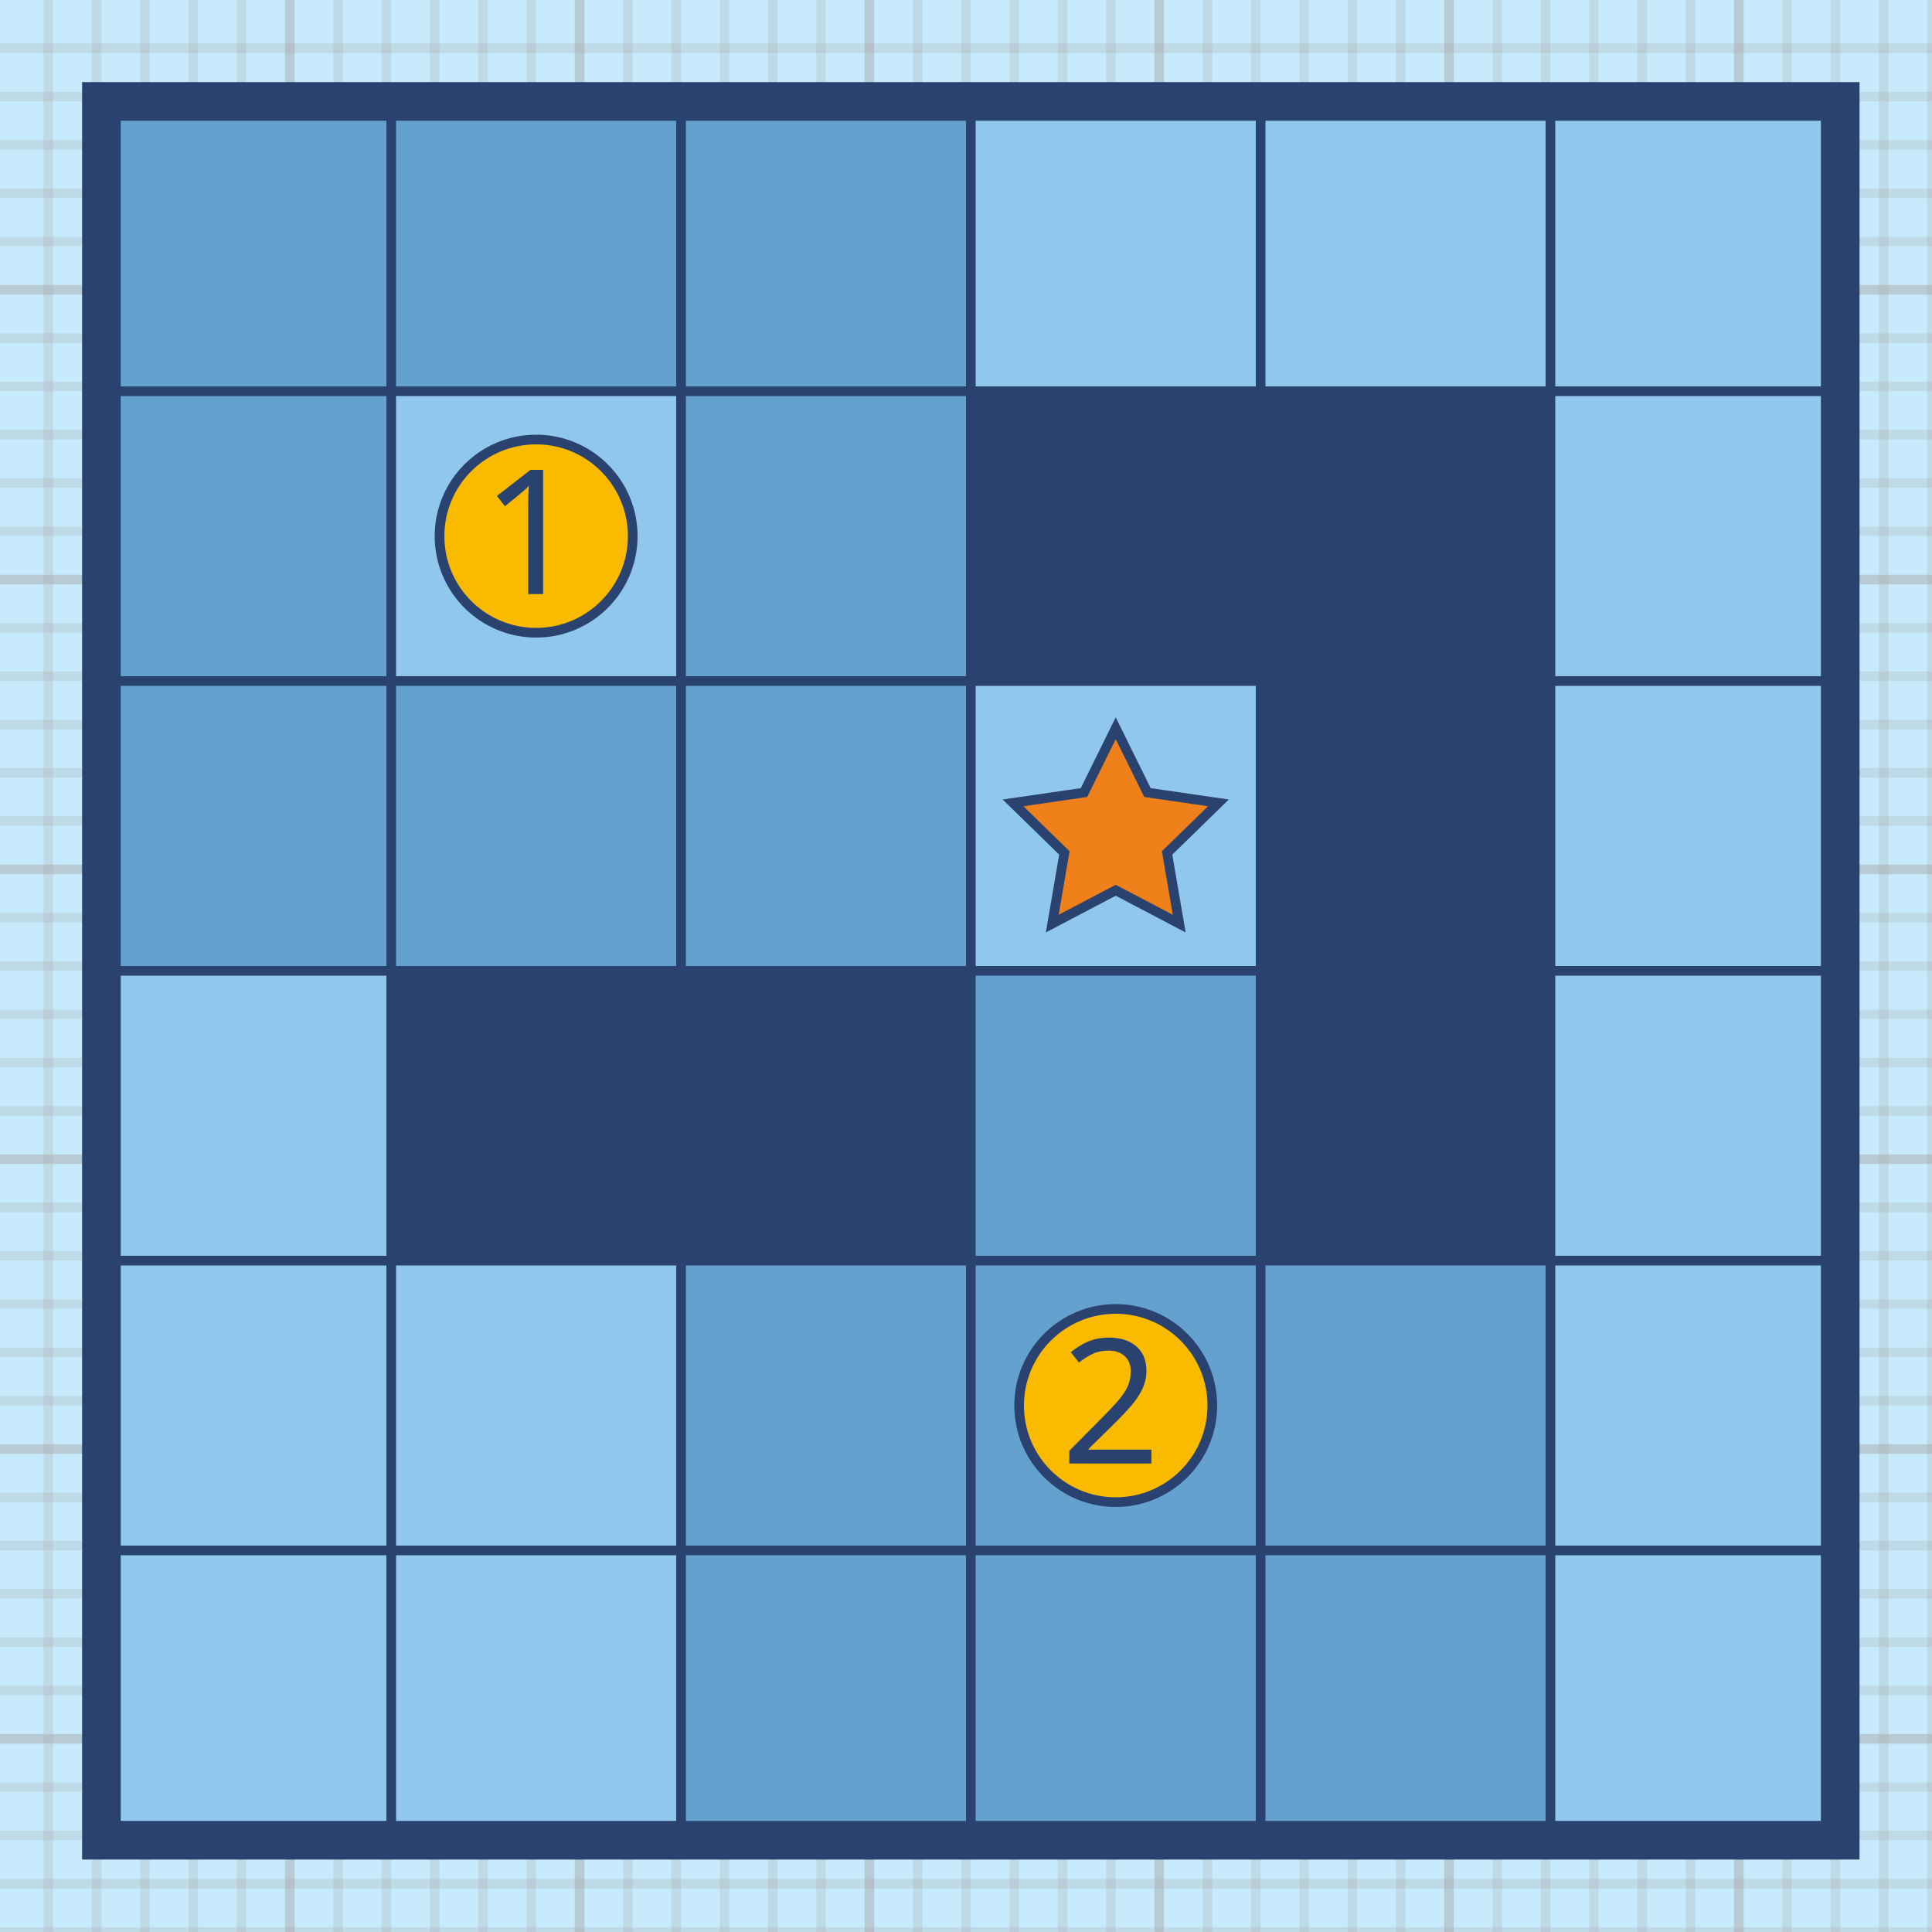
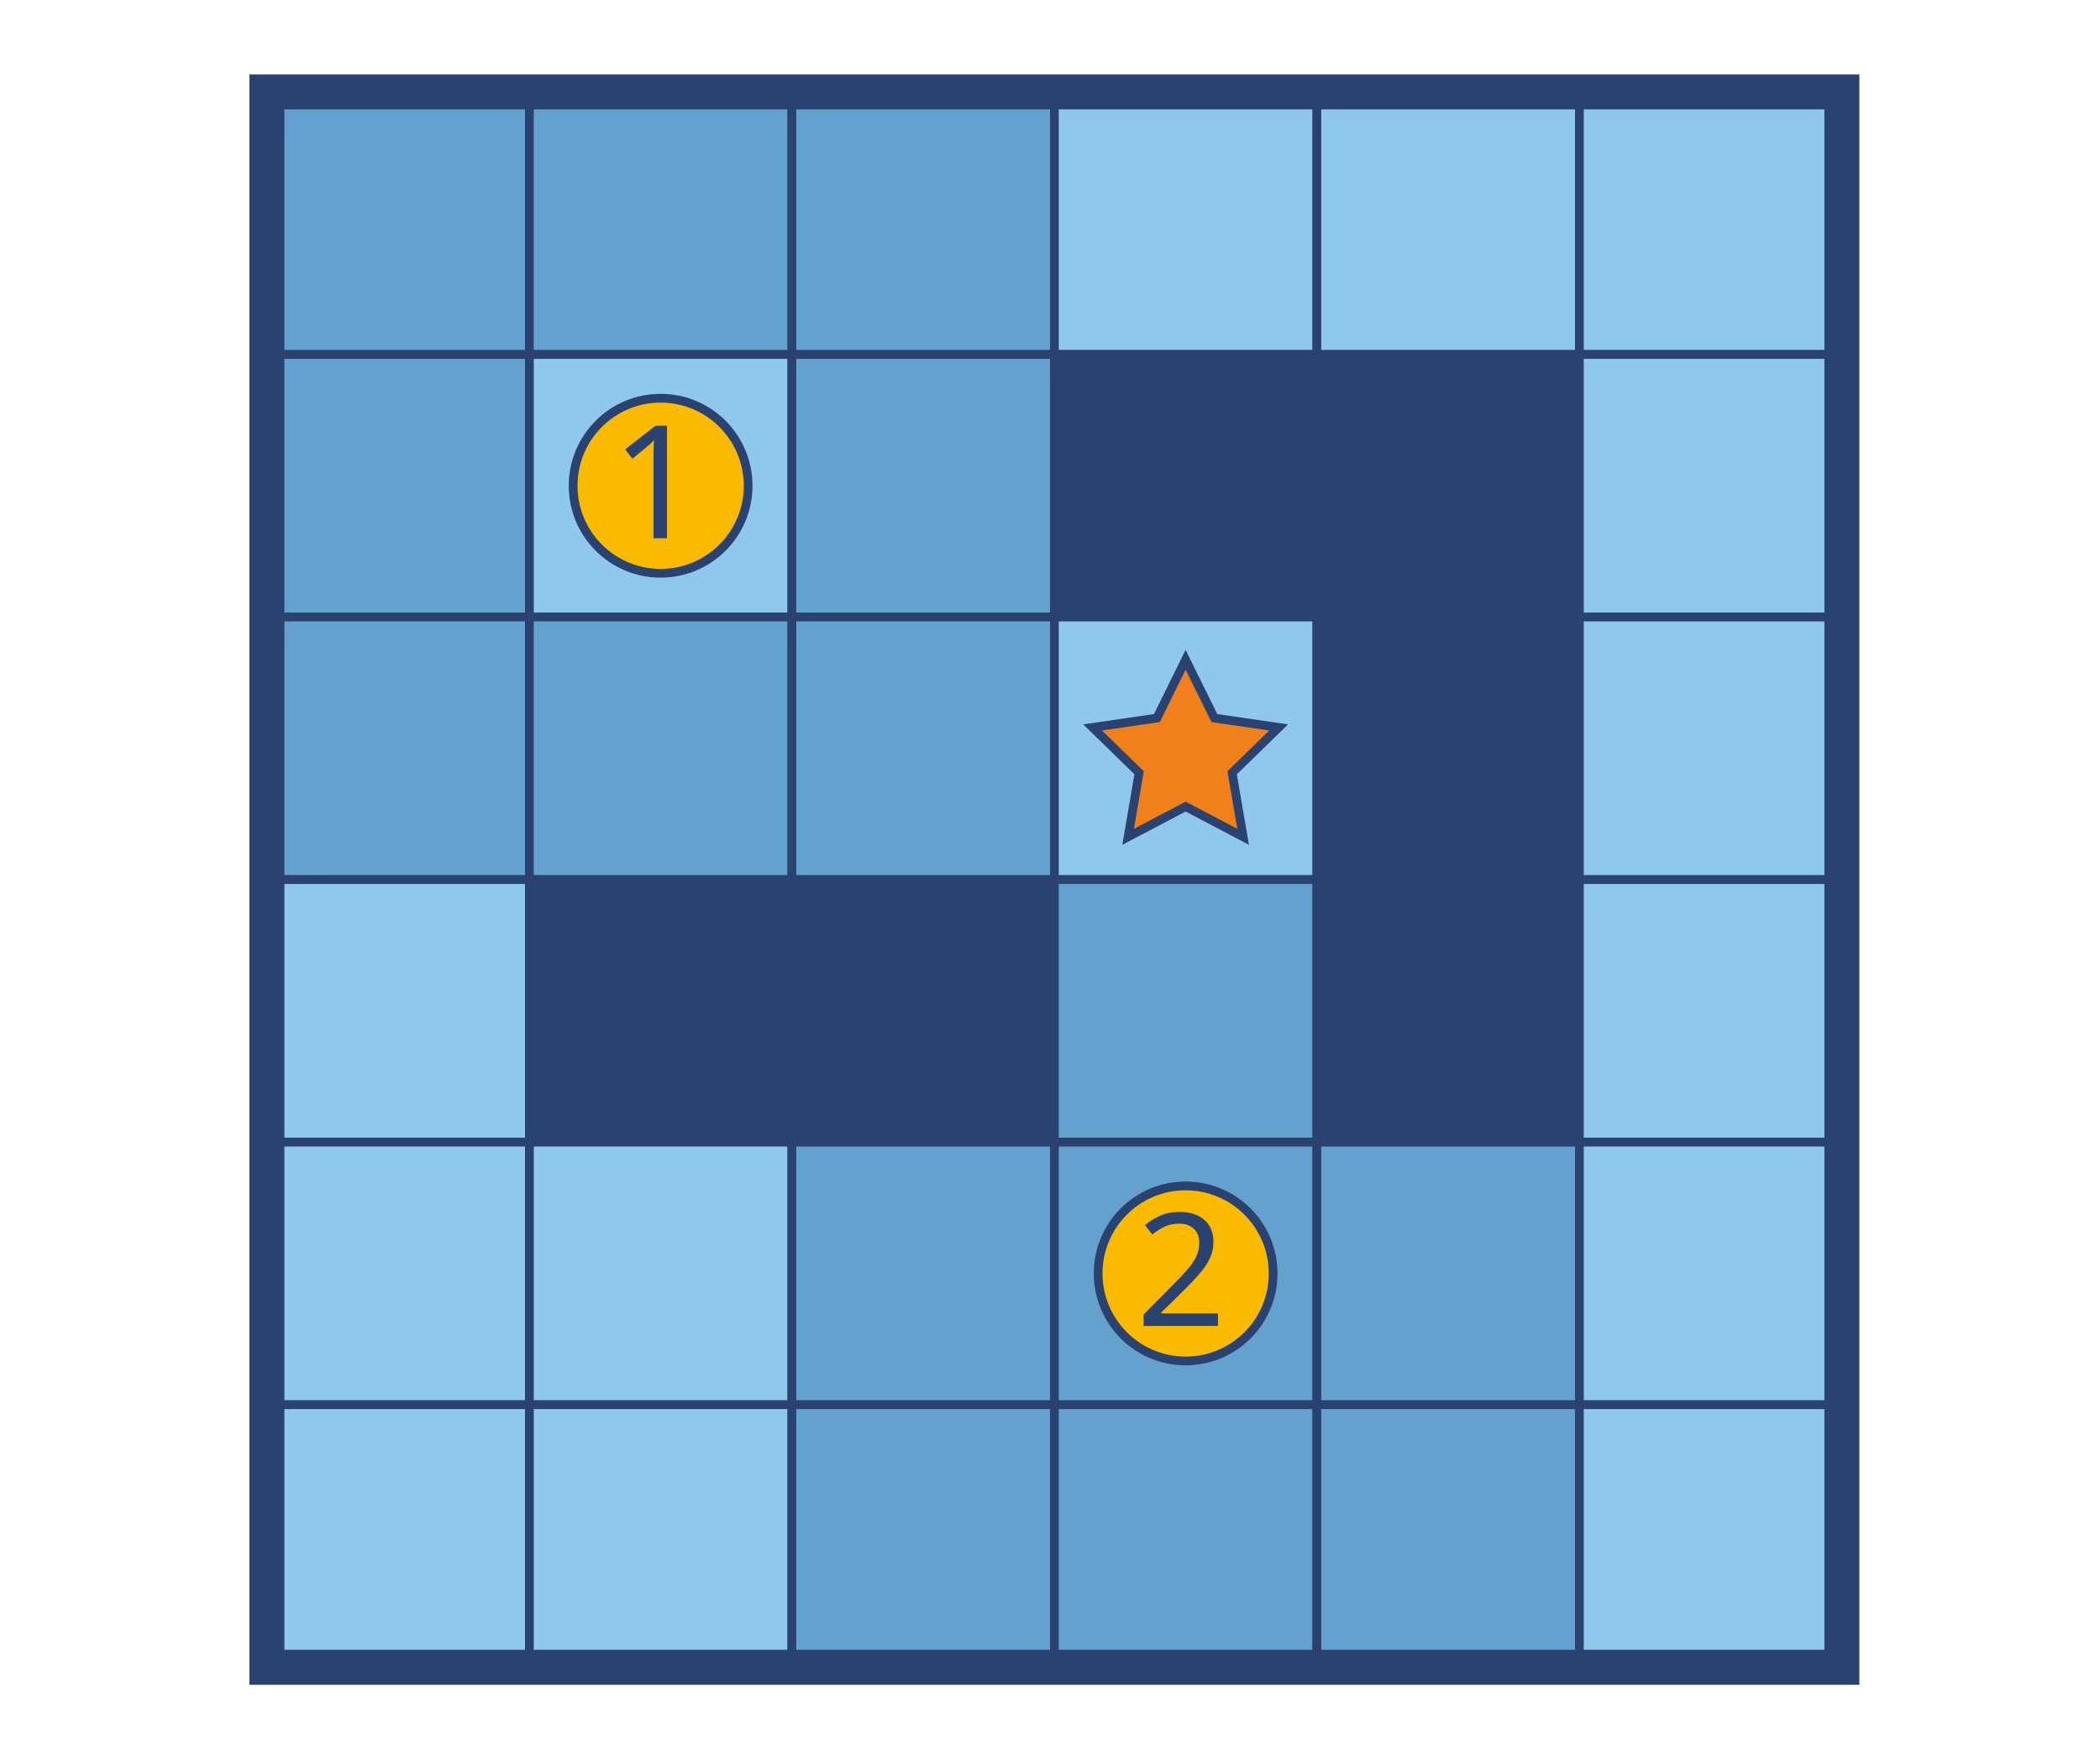
- <svg xmlns="http://www.w3.org/2000/svg" version="1.1" x="0" y="0" width="200" height="200" viewBox="0, 0, 200, 200">
+ <svg xmlns="http://www.w3.org/2000/svg" version="1.1" x="0" y="0" width="240" height="200" viewBox="0, 0, 240, 200">
  <g id="Background">
-     <rect x="0" y="0" width="200" height="200" fill="#C7EBFC" />
-     <g stroke-width="1px">
-       <line x1="5" y1="0" x2="5" y2="200" stroke="#AAAAAA" stroke-opacity="0.25" />
-       <line x1="10" y1="0" x2="10" y2="200" stroke="#AAAAAA" stroke-opacity="0.25" />
-       <line x1="15" y1="0" x2="15" y2="200" stroke="#AAAAAA" stroke-opacity="0.25" />
-       <line x1="20" y1="0" x2="20" y2="200" stroke="#AAAAAA" stroke-opacity="0.25" />
-       <line x1="25" y1="0" x2="25" y2="200" stroke="#AAAAAA" stroke-opacity="0.25" />
-       <line x1="30" y1="0" x2="30" y2="200" stroke="#AAAAAA" stroke-opacity="0.5" />
-       <line x1="35" y1="0" x2="35" y2="200" stroke="#AAAAAA" stroke-opacity="0.25" />
-       <line x1="40" y1="0" x2="40" y2="200" stroke="#AAAAAA" stroke-opacity="0.25" />
-       <line x1="45" y1="0" x2="45" y2="200" stroke="#AAAAAA" stroke-opacity="0.25" />
-       <line x1="50" y1="0" x2="50" y2="200" stroke="#AAAAAA" stroke-opacity="0.25" />
-       <line x1="55" y1="0" x2="55" y2="200" stroke="#AAAAAA" stroke-opacity="0.25" />
-       <line x1="60" y1="0" x2="60" y2="200" stroke="#AAAAAA" stroke-opacity="0.5" />
-       <line x1="65" y1="0" x2="65" y2="200" stroke="#AAAAAA" stroke-opacity="0.25" />
-       <line x1="70" y1="0" x2="70" y2="200" stroke="#AAAAAA" stroke-opacity="0.25" />
-       <line x1="75" y1="0" x2="75" y2="200" stroke="#AAAAAA" stroke-opacity="0.25" />
-       <line x1="80" y1="0" x2="80" y2="200" stroke="#AAAAAA" stroke-opacity="0.25" />
-       <line x1="85" y1="0" x2="85" y2="200" stroke="#AAAAAA" stroke-opacity="0.25" />
-       <line x1="90" y1="0" x2="90" y2="200" stroke="#AAAAAA" stroke-opacity="0.5" />
-       <line x1="95" y1="0" x2="95" y2="200" stroke="#AAAAAA" stroke-opacity="0.25" />
-       <line x1="100" y1="0" x2="100" y2="200" stroke="#AAAAAA" stroke-opacity="0.25" />
-       <line x1="105" y1="0" x2="105" y2="200" stroke="#AAAAAA" stroke-opacity="0.25" />
-       <line x1="110" y1="0" x2="110" y2="200" stroke="#AAAAAA" stroke-opacity="0.25" />
-       <line x1="115" y1="0" x2="115" y2="200" stroke="#AAAAAA" stroke-opacity="0.25" />
-       <line x1="120" y1="0" x2="120" y2="200" stroke="#AAAAAA" stroke-opacity="0.5" />
-       <line x1="125" y1="0" x2="125" y2="200" stroke="#AAAAAA" stroke-opacity="0.25" />
-       <line x1="130" y1="0" x2="130" y2="200" stroke="#AAAAAA" stroke-opacity="0.25" />
-       <line x1="135" y1="0" x2="135" y2="200" stroke="#AAAAAA" stroke-opacity="0.25" />
-       <line x1="140" y1="0" x2="140" y2="200" stroke="#AAAAAA" stroke-opacity="0.25" />
-       <line x1="145" y1="0" x2="145" y2="200" stroke="#AAAAAA" stroke-opacity="0.25" />
-       <line x1="150" y1="0" x2="150" y2="200" stroke="#AAAAAA" stroke-opacity="0.5" />
-       <line x1="155" y1="0" x2="155" y2="200" stroke="#AAAAAA" stroke-opacity="0.25" />
-       <line x1="160" y1="0" x2="160" y2="200" stroke="#AAAAAA" stroke-opacity="0.25" />
-       <line x1="165" y1="0" x2="165" y2="200" stroke="#AAAAAA" stroke-opacity="0.25" />
-       <line x1="170" y1="0" x2="170" y2="200" stroke="#AAAAAA" stroke-opacity="0.25" />
-       <line x1="175" y1="0" x2="175" y2="200" stroke="#AAAAAA" stroke-opacity="0.25" />
-       <line x1="180" y1="0" x2="180" y2="200" stroke="#AAAAAA" stroke-opacity="0.5" />
-       <line x1="185" y1="0" x2="185" y2="200" stroke="#AAAAAA" stroke-opacity="0.25" />
-       <line x1="190" y1="0" x2="190" y2="200" stroke="#AAAAAA" stroke-opacity="0.25" />
-       <line x1="195" y1="0" x2="195" y2="200" stroke="#AAAAAA" stroke-opacity="0.25" />
-       <line x1="200" y1="0" x2="200" y2="200" stroke="#AAAAAA" stroke-opacity="0.25" />
-       <line x1="0" y1="5" x2="200" y2="5" stroke="#AAAAAA" stroke-opacity="0.25" />
-       <line x1="0" y1="10" x2="200" y2="10" stroke="#AAAAAA" stroke-opacity="0.25" />
-       <line x1="0" y1="15" x2="200" y2="15" stroke="#AAAAAA" stroke-opacity="0.25" />
-       <line x1="0" y1="20" x2="200" y2="20" stroke="#AAAAAA" stroke-opacity="0.25" />
-       <line x1="0" y1="25" x2="200" y2="25" stroke="#AAAAAA" stroke-opacity="0.25" />
-       <line x1="0" y1="30" x2="200" y2="30" stroke="#AAAAAA" stroke-opacity="0.5" />
-       <line x1="0" y1="35" x2="200" y2="35" stroke="#AAAAAA" stroke-opacity="0.25" />
-       <line x1="0" y1="40" x2="200" y2="40" stroke="#AAAAAA" stroke-opacity="0.25" />
-       <line x1="0" y1="45" x2="200" y2="45" stroke="#AAAAAA" stroke-opacity="0.25" />
-       <line x1="0" y1="50" x2="200" y2="50" stroke="#AAAAAA" stroke-opacity="0.25" />
-       <line x1="0" y1="55" x2="200" y2="55" stroke="#AAAAAA" stroke-opacity="0.25" />
-       <line x1="0" y1="60" x2="200" y2="60" stroke="#AAAAAA" stroke-opacity="0.5" />
-       <line x1="0" y1="65" x2="200" y2="65" stroke="#AAAAAA" stroke-opacity="0.25" />
-       <line x1="0" y1="70" x2="200" y2="70" stroke="#AAAAAA" stroke-opacity="0.25" />
-       <line x1="0" y1="75" x2="200" y2="75" stroke="#AAAAAA" stroke-opacity="0.25" />
-       <line x1="0" y1="80" x2="200" y2="80" stroke="#AAAAAA" stroke-opacity="0.25" />
-       <line x1="0" y1="85" x2="200" y2="85" stroke="#AAAAAA" stroke-opacity="0.25" />
-       <line x1="0" y1="90" x2="200" y2="90" stroke="#AAAAAA" stroke-opacity="0.5" />
-       <line x1="0" y1="95" x2="200" y2="95" stroke="#AAAAAA" stroke-opacity="0.25" />
-       <line x1="0" y1="100" x2="200" y2="100" stroke="#AAAAAA" stroke-opacity="0.25" />
-       <line x1="0" y1="105" x2="200" y2="105" stroke="#AAAAAA" stroke-opacity="0.25" />
-       <line x1="0" y1="110" x2="200" y2="110" stroke="#AAAAAA" stroke-opacity="0.25" />
-       <line x1="0" y1="115" x2="200" y2="115" stroke="#AAAAAA" stroke-opacity="0.25" />
-       <line x1="0" y1="120" x2="200" y2="120" stroke="#AAAAAA" stroke-opacity="0.5" />
-       <line x1="0" y1="125" x2="200" y2="125" stroke="#AAAAAA" stroke-opacity="0.25" />
-       <line x1="0" y1="130" x2="200" y2="130" stroke="#AAAAAA" stroke-opacity="0.25" />
-       <line x1="0" y1="135" x2="200" y2="135" stroke="#AAAAAA" stroke-opacity="0.25" />
-       <line x1="0" y1="140" x2="200" y2="140" stroke="#AAAAAA" stroke-opacity="0.25" />
-       <line x1="0" y1="145" x2="200" y2="145" stroke="#AAAAAA" stroke-opacity="0.25" />
-       <line x1="0" y1="150" x2="200" y2="150" stroke="#AAAAAA" stroke-opacity="0.5" />
-       <line x1="0" y1="155" x2="200" y2="155" stroke="#AAAAAA" stroke-opacity="0.25" />
-       <line x1="0" y1="160" x2="200" y2="160" stroke="#AAAAAA" stroke-opacity="0.25" />
-       <line x1="0" y1="165" x2="200" y2="165" stroke="#AAAAAA" stroke-opacity="0.25" />
-       <line x1="0" y1="170" x2="200" y2="170" stroke="#AAAAAA" stroke-opacity="0.25" />
-       <line x1="0" y1="175" x2="200" y2="175" stroke="#AAAAAA" stroke-opacity="0.25" />
-       <line x1="0" y1="180" x2="200" y2="180" stroke="#AAAAAA" stroke-opacity="0.5" />
-       <line x1="0" y1="185" x2="200" y2="185" stroke="#AAAAAA" stroke-opacity="0.25" />
-       <line x1="0" y1="190" x2="200" y2="190" stroke="#AAAAAA" stroke-opacity="0.25" />
-       <line x1="0" y1="195" x2="200" y2="195" stroke="#AAAAAA" stroke-opacity="0.25" />
-       <line x1="0" y1="200" x2="200" y2="200" stroke="#AAAAAA" stroke-opacity="0.25" />
-     </g>
+     <rect x="0" y="0" width="240" height="200" fill="#000000" fill-opacity="0" />
  </g>
  <g id="Layer_1">
    <g>
-       <path d="M10.5,10.5 L40.5,10.5 L40.5,40.5 L10.5,40.5 z" fill="#65A1CF" />
-       <path d="M10.5,10.5 L40.5,10.5 L40.5,40.5 L10.5,40.5 z" fill-opacity="0" stroke="#294270" stroke-width="1" />
+       <path d="M30.5,10.5 L60.5,10.5 L60.5,40.5 L30.5,40.5 z" fill="#65A1CF" />
+       <path d="M30.5,10.5 L60.5,10.5 L60.5,40.5 L30.5,40.5 z" fill-opacity="0" stroke="#294270" stroke-width="1" />
    </g>
    <g>
-       <path d="M40.5,10.5 L70.5,10.5 L70.5,40.5 L40.5,40.5 z" fill="#65A1CF" />
-       <path d="M40.5,10.5 L70.5,10.5 L70.5,40.5 L40.5,40.5 z" fill-opacity="0" stroke="#294270" stroke-width="1" />
+       <path d="M60.5,10.5 L90.5,10.5 L90.5,40.5 L60.5,40.5 z" fill="#65A1CF" />
+       <path d="M60.5,10.5 L90.5,10.5 L90.5,40.5 L60.5,40.5 z" fill-opacity="0" stroke="#294270" stroke-width="1" />
    </g>
    <g>
-       <path d="M70.5,10.5 L100.5,10.5 L100.5,40.5 L70.5,40.5 z" fill="#65A1CF" />
-       <path d="M70.5,10.5 L100.5,10.5 L100.5,40.5 L70.5,40.5 z" fill-opacity="0" stroke="#294270" stroke-width="1" />
+       <path d="M90.5,10.5 L120.5,10.5 L120.5,40.5 L90.5,40.5 z" fill="#65A1CF" />
+       <path d="M90.5,10.5 L120.5,10.5 L120.5,40.5 L90.5,40.5 z" fill-opacity="0" stroke="#294270" stroke-width="1" />
    </g>
    <g>
-       <path d="M100.5,10.5 L130.5,10.5 L130.5,40.5 L100.5,40.5 z" fill="#8FC7ED" />
-       <path d="M100.5,10.5 L130.5,10.5 L130.5,40.5 L100.5,40.5 z" fill-opacity="0" stroke="#294270" stroke-width="1" />
+       <path d="M120.5,10.5 L150.5,10.5 L150.5,40.5 L120.5,40.5 z" fill="#8FC7ED" />
+       <path d="M120.5,10.5 L150.5,10.5 L150.5,40.5 L120.5,40.5 z" fill-opacity="0" stroke="#294270" stroke-width="1" />
    </g>
    <g>
-       <path d="M130.5,10.5 L160.5,10.5 L160.5,40.5 L130.5,40.5 z" fill="#8FC7ED" />
-       <path d="M130.5,10.5 L160.5,10.5 L160.5,40.5 L130.5,40.5 z" fill-opacity="0" stroke="#294270" stroke-width="1" />
+       <path d="M150.5,10.5 L180.5,10.5 L180.5,40.5 L150.5,40.5 z" fill="#8FC7ED" />
+       <path d="M150.5,10.5 L180.5,10.5 L180.5,40.5 L150.5,40.5 z" fill-opacity="0" stroke="#294270" stroke-width="1" />
    </g>
    <g>
-       <path d="M160.5,10.5 L190.5,10.5 L190.5,40.5 L160.5,40.5 z" fill="#8FC7ED" />
-       <path d="M160.5,10.5 L190.5,10.5 L190.5,40.5 L160.5,40.5 z" fill-opacity="0" stroke="#294270" stroke-width="1" />
+       <path d="M180.5,10.5 L210.5,10.5 L210.5,40.5 L180.5,40.5 z" fill="#8FC7ED" />
+       <path d="M180.5,10.5 L210.5,10.5 L210.5,40.5 L180.5,40.5 z" fill-opacity="0" stroke="#294270" stroke-width="1" />
    </g>
    <g>
-       <path d="M10.5,40.5 L40.5,40.5 L40.5,70.5 L10.5,70.5 z" fill="#65A1CF" />
-       <path d="M10.5,40.5 L40.5,40.5 L40.5,70.5 L10.5,70.5 z" fill-opacity="0" stroke="#294270" stroke-width="1" />
+       <path d="M30.5,40.5 L60.5,40.5 L60.5,70.5 L30.5,70.5 z" fill="#65A1CF" />
+       <path d="M30.5,40.5 L60.5,40.5 L60.5,70.5 L30.5,70.5 z" fill-opacity="0" stroke="#294270" stroke-width="1" />
    </g>
    <g>
-       <path d="M40.5,40.5 L70.5,40.5 L70.5,70.5 L40.5,70.5 z" fill="#8FC7ED" />
-       <path d="M40.5,40.5 L70.5,40.5 L70.5,70.5 L40.5,70.5 z" fill-opacity="0" stroke="#294270" stroke-width="1" />
+       <path d="M60.5,40.5 L90.5,40.5 L90.5,70.5 L60.5,70.5 z" fill="#8FC7ED" />
+       <path d="M60.5,40.5 L90.5,40.5 L90.5,70.5 L60.5,70.5 z" fill-opacity="0" stroke="#294270" stroke-width="1" />
    </g>
    <g>
-       <path d="M70.5,40.5 L100.5,40.5 L100.5,70.5 L70.5,70.5 z" fill="#65A1CF" />
-       <path d="M70.5,40.5 L100.5,40.5 L100.5,70.5 L70.5,70.5 z" fill-opacity="0" stroke="#294270" stroke-width="1" />
+       <path d="M90.5,40.5 L120.5,40.5 L120.5,70.5 L90.5,70.5 z" fill="#65A1CF" />
+       <path d="M90.5,40.5 L120.5,40.5 L120.5,70.5 L90.5,70.5 z" fill-opacity="0" stroke="#294270" stroke-width="1" />
    </g>
    <g>
-       <path d="M100.5,40.5 L130.5,40.5 L130.5,70.5 L100.5,70.5 z" fill="#294270" />
-       <path d="M100.5,40.5 L130.5,40.5 L130.5,70.5 L100.5,70.5 z" fill-opacity="0" stroke="#294270" stroke-width="1" />
+       <path d="M120.5,40.5 L150.5,40.5 L150.5,70.5 L120.5,70.5 z" fill="#294270" />
+       <path d="M120.5,40.5 L150.5,40.5 L150.5,70.5 L120.5,70.5 z" fill-opacity="0" stroke="#294270" stroke-width="1" />
    </g>
    <g>
-       <path d="M130.5,40.5 L160.5,40.5 L160.5,70.5 L130.5,70.5 z" fill="#294270" />
-       <path d="M130.5,40.5 L160.5,40.5 L160.5,70.5 L130.5,70.5 z" fill-opacity="0" stroke="#294270" stroke-width="1" />
+       <path d="M150.5,40.5 L180.5,40.5 L180.5,70.5 L150.5,70.5 z" fill="#294270" />
+       <path d="M150.5,40.5 L180.5,40.5 L180.5,70.5 L150.5,70.5 z" fill-opacity="0" stroke="#294270" stroke-width="1" />
    </g>
    <g>
-       <path d="M160.5,40.5 L190.5,40.5 L190.5,70.5 L160.5,70.5 z" fill="#8FC7ED" />
-       <path d="M160.5,40.5 L190.5,40.5 L190.5,70.5 L160.5,70.5 z" fill-opacity="0" stroke="#294270" stroke-width="1" />
+       <path d="M180.5,40.5 L210.5,40.5 L210.5,70.5 L180.5,70.5 z" fill="#8FC7ED" />
+       <path d="M180.5,40.5 L210.5,40.5 L210.5,70.5 L180.5,70.5 z" fill-opacity="0" stroke="#294270" stroke-width="1" />
    </g>
    <g>
-       <path d="M10.5,70.5 L40.5,70.5 L40.5,100.5 L10.5,100.5 z" fill="#65A1CF" />
-       <path d="M10.5,70.5 L40.5,70.5 L40.5,100.5 L10.5,100.5 z" fill-opacity="0" stroke="#294270" stroke-width="1" />
+       <path d="M30.5,70.5 L60.5,70.5 L60.5,100.5 L30.5,100.5 z" fill="#65A1CF" />
+       <path d="M30.5,70.5 L60.5,70.5 L60.5,100.5 L30.5,100.5 z" fill-opacity="0" stroke="#294270" stroke-width="1" />
    </g>
    <g>
-       <path d="M40.5,70.5 L70.5,70.5 L70.5,100.5 L40.5,100.5 z" fill="#65A1CF" />
-       <path d="M40.5,70.5 L70.5,70.5 L70.5,100.5 L40.5,100.5 z" fill-opacity="0" stroke="#294270" stroke-width="1" />
+       <path d="M60.5,70.5 L90.5,70.5 L90.5,100.5 L60.5,100.5 z" fill="#65A1CF" />
+       <path d="M60.5,70.5 L90.5,70.5 L90.5,100.5 L60.5,100.5 z" fill-opacity="0" stroke="#294270" stroke-width="1" />
    </g>
    <g>
-       <path d="M70.5,70.5 L100.5,70.5 L100.5,100.5 L70.5,100.5 z" fill="#65A1CF" />
-       <path d="M70.5,70.5 L100.5,70.5 L100.5,100.5 L70.5,100.5 z" fill-opacity="0" stroke="#294270" stroke-width="1" />
+       <path d="M90.5,70.5 L120.5,70.5 L120.5,100.5 L90.5,100.5 z" fill="#65A1CF" />
+       <path d="M90.5,70.5 L120.5,70.5 L120.5,100.5 L90.5,100.5 z" fill-opacity="0" stroke="#294270" stroke-width="1" />
    </g>
    <g>
-       <path d="M100.5,70.5 L130.5,70.5 L130.5,100.5 L100.5,100.5 z" fill="#8FC7ED" />
-       <path d="M100.5,70.5 L130.5,70.5 L130.5,100.5 L100.5,100.5 z" fill-opacity="0" stroke="#294270" stroke-width="1" />
+       <path d="M120.5,70.5 L150.5,70.5 L150.5,100.5 L120.5,100.5 z" fill="#8FC7ED" />
+       <path d="M120.5,70.5 L150.5,70.5 L150.5,100.5 L120.5,100.5 z" fill-opacity="0" stroke="#294270" stroke-width="1" />
    </g>
    <g>
-       <path d="M130.5,70.5 L160.5,70.5 L160.5,100.5 L130.5,100.5 z" fill="#294270" />
-       <path d="M130.5,70.5 L160.5,70.5 L160.5,100.5 L130.5,100.5 z" fill-opacity="0" stroke="#294270" stroke-width="1" />
+       <path d="M150.5,70.5 L180.5,70.5 L180.5,100.5 L150.5,100.5 z" fill="#294270" />
+       <path d="M150.5,70.5 L180.5,70.5 L180.5,100.5 L150.5,100.5 z" fill-opacity="0" stroke="#294270" stroke-width="1" />
    </g>
    <g>
-       <path d="M160.5,70.5 L190.5,70.5 L190.5,100.5 L160.5,100.5 z" fill="#8FC7ED" />
-       <path d="M160.5,70.5 L190.5,70.5 L190.5,100.5 L160.5,100.5 z" fill-opacity="0" stroke="#294270" stroke-width="1" />
+       <path d="M180.5,70.5 L210.5,70.5 L210.5,100.5 L180.5,100.5 z" fill="#8FC7ED" />
+       <path d="M180.5,70.5 L210.5,70.5 L210.5,100.5 L180.5,100.5 z" fill-opacity="0" stroke="#294270" stroke-width="1" />
    </g>
    <g>
-       <path d="M10.5,100.5 L40.5,100.5 L40.5,130.5 L10.5,130.5 z" fill="#8FC7ED" />
-       <path d="M10.5,100.5 L40.5,100.5 L40.5,130.5 L10.5,130.5 z" fill-opacity="0" stroke="#294270" stroke-width="1" />
+       <path d="M30.5,100.5 L60.5,100.5 L60.5,130.5 L30.5,130.5 z" fill="#8FC7ED" />
+       <path d="M30.5,100.5 L60.5,100.5 L60.5,130.5 L30.5,130.5 z" fill-opacity="0" stroke="#294270" stroke-width="1" />
    </g>
    <g>
-       <path d="M40.5,100.5 L70.5,100.5 L70.5,130.5 L40.5,130.5 z" fill="#294270" />
-       <path d="M40.5,100.5 L70.5,100.5 L70.5,130.5 L40.5,130.5 z" fill-opacity="0" stroke="#294270" stroke-width="1" />
+       <path d="M60.5,100.5 L90.5,100.5 L90.5,130.5 L60.5,130.5 z" fill="#294270" />
+       <path d="M60.5,100.5 L90.5,100.5 L90.5,130.5 L60.5,130.5 z" fill-opacity="0" stroke="#294270" stroke-width="1" />
    </g>
    <g>
-       <path d="M70.5,100.5 L100.5,100.5 L100.5,130.5 L70.5,130.5 z" fill="#294270" />
-       <path d="M70.5,100.5 L100.5,100.5 L100.5,130.5 L70.5,130.5 z" fill-opacity="0" stroke="#294270" stroke-width="1" />
+       <path d="M90.5,100.5 L120.5,100.5 L120.5,130.5 L90.5,130.5 z" fill="#294270" />
+       <path d="M90.5,100.5 L120.5,100.5 L120.5,130.5 L90.5,130.5 z" fill-opacity="0" stroke="#294270" stroke-width="1" />
    </g>
    <g>
-       <path d="M100.5,100.5 L130.5,100.5 L130.5,130.5 L100.5,130.5 z" fill="#65A1CF" />
-       <path d="M100.5,100.5 L130.5,100.5 L130.5,130.5 L100.5,130.5 z" fill-opacity="0" stroke="#294270" stroke-width="1" />
+       <path d="M120.5,100.5 L150.5,100.5 L150.5,130.5 L120.5,130.5 z" fill="#65A1CF" />
+       <path d="M120.5,100.5 L150.5,100.5 L150.5,130.5 L120.5,130.5 z" fill-opacity="0" stroke="#294270" stroke-width="1" />
    </g>
    <g>
-       <path d="M130.5,100.5 L160.5,100.5 L160.5,130.5 L130.5,130.5 z" fill="#294270" />
-       <path d="M130.5,100.5 L160.5,100.5 L160.5,130.5 L130.5,130.5 z" fill-opacity="0" stroke="#294270" stroke-width="1" />
+       <path d="M150.5,100.5 L180.5,100.5 L180.5,130.5 L150.5,130.5 z" fill="#294270" />
+       <path d="M150.5,100.5 L180.5,100.5 L180.5,130.5 L150.5,130.5 z" fill-opacity="0" stroke="#294270" stroke-width="1" />
    </g>
    <g>
-       <path d="M160.5,100.5 L190.5,100.5 L190.5,130.5 L160.5,130.5 z" fill="#8FC7ED" />
-       <path d="M160.5,100.5 L190.5,100.5 L190.5,130.5 L160.5,130.5 z" fill-opacity="0" stroke="#294270" stroke-width="1" />
+       <path d="M180.5,100.5 L210.5,100.5 L210.5,130.5 L180.5,130.5 z" fill="#8FC7ED" />
+       <path d="M180.5,100.5 L210.5,100.5 L210.5,130.5 L180.5,130.5 z" fill-opacity="0" stroke="#294270" stroke-width="1" />
    </g>
    <g>
-       <path d="M10.5,130.5 L40.5,130.5 L40.5,160.5 L10.5,160.5 z" fill="#8FC7ED" />
-       <path d="M10.5,130.5 L40.5,130.5 L40.5,160.5 L10.5,160.5 z" fill-opacity="0" stroke="#294270" stroke-width="1" />
+       <path d="M30.5,130.5 L60.5,130.5 L60.5,160.5 L30.5,160.5 z" fill="#8FC7ED" />
+       <path d="M30.5,130.5 L60.5,130.5 L60.5,160.5 L30.5,160.5 z" fill-opacity="0" stroke="#294270" stroke-width="1" />
    </g>
    <g>
-       <path d="M40.5,130.5 L70.5,130.5 L70.5,160.5 L40.5,160.5 z" fill="#8FC7ED" />
-       <path d="M40.5,130.5 L70.5,130.5 L70.5,160.5 L40.5,160.5 z" fill-opacity="0" stroke="#294270" stroke-width="1" />
+       <path d="M60.5,130.5 L90.5,130.5 L90.5,160.5 L60.5,160.5 z" fill="#8FC7ED" />
+       <path d="M60.5,130.5 L90.5,130.5 L90.5,160.5 L60.5,160.5 z" fill-opacity="0" stroke="#294270" stroke-width="1" />
    </g>
    <g>
-       <path d="M70.5,130.5 L100.5,130.5 L100.5,160.5 L70.5,160.5 z" fill="#65A1CF" />
-       <path d="M70.5,130.5 L100.5,130.5 L100.5,160.5 L70.5,160.5 z" fill-opacity="0" stroke="#294270" stroke-width="1" />
+       <path d="M90.5,130.5 L120.5,130.5 L120.5,160.5 L90.5,160.5 z" fill="#65A1CF" />
+       <path d="M90.5,130.5 L120.5,130.5 L120.5,160.5 L90.5,160.5 z" fill-opacity="0" stroke="#294270" stroke-width="1" />
    </g>
    <g>
-       <path d="M100.5,130.5 L130.5,130.5 L130.5,160.5 L100.5,160.5 z" fill="#65A1CF" />
-       <path d="M100.5,130.5 L130.5,130.5 L130.5,160.5 L100.5,160.5 z" fill-opacity="0" stroke="#294270" stroke-width="1" />
+       <path d="M120.5,130.5 L150.5,130.5 L150.5,160.5 L120.5,160.5 z" fill="#65A1CF" />
+       <path d="M120.5,130.5 L150.5,130.5 L150.5,160.5 L120.5,160.5 z" fill-opacity="0" stroke="#294270" stroke-width="1" />
    </g>
    <g>
-       <path d="M130.5,130.5 L160.5,130.5 L160.5,160.5 L130.5,160.5 z" fill="#65A1CF" />
-       <path d="M130.5,130.5 L160.5,130.5 L160.5,160.5 L130.5,160.5 z" fill-opacity="0" stroke="#294270" stroke-width="1" />
+       <path d="M150.5,130.5 L180.5,130.5 L180.5,160.5 L150.5,160.5 z" fill="#65A1CF" />
+       <path d="M150.5,130.5 L180.5,130.5 L180.5,160.5 L150.5,160.5 z" fill-opacity="0" stroke="#294270" stroke-width="1" />
    </g>
    <g>
-       <path d="M160.5,130.5 L190.5,130.5 L190.5,160.5 L160.5,160.5 z" fill="#8FC7ED" />
-       <path d="M160.5,130.5 L190.5,130.5 L190.5,160.5 L160.5,160.5 z" fill-opacity="0" stroke="#294270" stroke-width="1" />
+       <path d="M180.5,130.5 L210.5,130.5 L210.5,160.5 L180.5,160.5 z" fill="#8FC7ED" />
+       <path d="M180.5,130.5 L210.5,130.5 L210.5,160.5 L180.5,160.5 z" fill-opacity="0" stroke="#294270" stroke-width="1" />
    </g>
    <g>
-       <path d="M10.5,160.5 L40.5,160.5 L40.5,190.5 L10.5,190.5 z" fill="#8FC7ED" />
-       <path d="M10.5,160.5 L40.5,160.5 L40.5,190.5 L10.5,190.5 z" fill-opacity="0" stroke="#294270" stroke-width="1" />
+       <path d="M30.5,160.5 L60.5,160.5 L60.5,190.5 L30.5,190.5 z" fill="#8FC7ED" />
+       <path d="M30.5,160.5 L60.5,160.5 L60.5,190.5 L30.5,190.5 z" fill-opacity="0" stroke="#294270" stroke-width="1" />
    </g>
    <g>
-       <path d="M40.5,160.5 L70.5,160.5 L70.5,190.5 L40.5,190.5 z" fill="#8FC7ED" />
-       <path d="M40.5,160.5 L70.5,160.5 L70.5,190.5 L40.5,190.5 z" fill-opacity="0" stroke="#294270" stroke-width="1" />
+       <path d="M60.5,160.5 L90.5,160.5 L90.5,190.5 L60.5,190.5 z" fill="#8FC7ED" />
+       <path d="M60.5,160.5 L90.5,160.5 L90.5,190.5 L60.5,190.5 z" fill-opacity="0" stroke="#294270" stroke-width="1" />
    </g>
    <g>
-       <path d="M70.5,160.5 L100.5,160.5 L100.5,190.5 L70.5,190.5 z" fill="#65A1CF" />
-       <path d="M70.5,160.5 L100.5,160.5 L100.5,190.5 L70.5,190.5 z" fill-opacity="0" stroke="#294270" stroke-width="1" />
+       <path d="M90.5,160.5 L120.5,160.5 L120.5,190.5 L90.5,190.5 z" fill="#65A1CF" />
+       <path d="M90.5,160.5 L120.5,160.5 L120.5,190.5 L90.5,190.5 z" fill-opacity="0" stroke="#294270" stroke-width="1" />
    </g>
    <g>
-       <path d="M100.5,160.5 L130.5,160.5 L130.5,190.5 L100.5,190.5 z" fill="#65A1CF" />
-       <path d="M100.5,160.5 L130.5,160.5 L130.5,190.5 L100.5,190.5 z" fill-opacity="0" stroke="#294270" stroke-width="1" />
+       <path d="M120.5,160.5 L150.5,160.5 L150.5,190.5 L120.5,190.5 z" fill="#65A1CF" />
+       <path d="M120.5,160.5 L150.5,160.5 L150.5,190.5 L120.5,190.5 z" fill-opacity="0" stroke="#294270" stroke-width="1" />
    </g>
    <g>
-       <path d="M130.5,160.5 L160.5,160.5 L160.5,190.5 L130.5,190.5 z" fill="#65A1CF" />
-       <path d="M130.5,160.5 L160.5,160.5 L160.5,190.5 L130.5,190.5 z" fill-opacity="0" stroke="#294270" stroke-width="1" />
+       <path d="M150.5,160.5 L180.5,160.5 L180.5,190.5 L150.5,190.5 z" fill="#65A1CF" />
+       <path d="M150.5,160.5 L180.5,160.5 L180.5,190.5 L150.5,190.5 z" fill-opacity="0" stroke="#294270" stroke-width="1" />
    </g>
    <g>
-       <path d="M160.5,160.5 L190.5,160.5 L190.5,190.5 L160.5,190.5 z" fill="#8FC7ED" />
-       <path d="M160.5,160.5 L190.5,160.5 L190.5,190.5 L160.5,190.5 z" fill-opacity="0" stroke="#294270" stroke-width="1" />
+       <path d="M180.5,160.5 L210.5,160.5 L210.5,190.5 L180.5,190.5 z" fill="#8FC7ED" />
+       <path d="M180.5,160.5 L210.5,160.5 L210.5,190.5 L180.5,190.5 z" fill-opacity="0" stroke="#294270" stroke-width="1" />
    </g>
-     <path d="M10.5,10.5 L190.5,10.5 L190.5,190.5 L10.5,190.5 z" fill-opacity="0" stroke="#294270" stroke-width="4" />
+     <path d="M30.5,10.5 L210.5,10.5 L210.5,190.5 L30.5,190.5 z" fill-opacity="0" stroke="#294270" stroke-width="4" />
    <g>
-       <path d="M55.5,65.5 C49.977,65.5 45.5,61.023 45.5,55.5 C45.5,49.977 49.977,45.5 55.5,45.5 C61.023,45.5 65.5,49.977 65.5,55.5 C65.5,61.023 61.023,65.5 55.5,65.5 z" fill="#FABA00" />
-       <path d="M55.5,65.5 C49.977,65.5 45.5,61.023 45.5,55.5 C45.5,49.977 49.977,45.5 55.5,45.5 C61.023,45.5 65.5,49.977 65.5,55.5 C65.5,61.023 61.023,65.5 55.5,65.5 z" fill-opacity="0" stroke="#294270" stroke-width="1" />
+       <path d="M75.5,65.5 C69.977,65.5 65.5,61.023 65.5,55.5 C65.5,49.977 69.977,45.5 75.5,45.5 C81.023,45.5 85.5,49.977 85.5,55.5 C85.5,61.023 81.023,65.5 75.5,65.5 z" fill="#FABA00" />
+       <path d="M75.5,65.5 C69.977,65.5 65.5,61.023 65.5,55.5 C65.5,49.977 69.977,45.5 75.5,45.5 C81.023,45.5 85.5,49.977 85.5,55.5 C85.5,61.023 81.023,65.5 75.5,65.5 z" fill-opacity="0" stroke="#294270" stroke-width="1" />
    </g>
-     <text transform="matrix(1, 0, 0, 1, 55, 55)">
+     <text transform="matrix(1, 0, 0, 1, 75, 55)">
      <tspan x="-5.164" y="6.5" font-family="Roboto-Bold" font-size="18" fill="#294270">1</tspan>
    </text>
    <g>
-       <path d="M115.5,155.5 C109.977,155.5 105.5,151.023 105.5,145.5 C105.5,139.977 109.977,135.5 115.5,135.5 C121.023,135.5 125.5,139.977 125.5,145.5 C125.5,151.023 121.023,155.5 115.5,155.5 z" fill="#FABA00" />
-       <path d="M115.5,155.5 C109.977,155.5 105.5,151.023 105.5,145.5 C105.5,139.977 109.977,135.5 115.5,135.5 C121.023,135.5 125.5,139.977 125.5,145.5 C125.5,151.023 121.023,155.5 115.5,155.5 z" fill-opacity="0" stroke="#294270" stroke-width="1" />
+       <path d="M135.5,155.5 C129.977,155.5 125.5,151.023 125.5,145.5 C125.5,139.977 129.977,135.5 135.5,135.5 C141.023,135.5 145.5,139.977 145.5,145.5 C145.5,151.023 141.023,155.5 135.5,155.5 z" fill="#FABA00" />
+       <path d="M135.5,155.5 C129.977,155.5 125.5,151.023 125.5,145.5 C125.5,139.977 129.977,135.5 135.5,135.5 C141.023,135.5 145.5,139.977 145.5,145.5 C145.5,151.023 141.023,155.5 135.5,155.5 z" fill-opacity="0" stroke="#294270" stroke-width="1" />
    </g>
-     <text transform="matrix(1, 0, 0, 1, 115, 145)">
+     <text transform="matrix(1, 0, 0, 1, 135, 145)">
      <tspan x="-5.164" y="6.5" font-family="Roboto-Bold" font-size="18" fill="#294270">2</tspan>
    </text>
    <g>
-       <path d="M108.928,95.613 L110.183,88.295 L104.867,83.113 L112.214,82.045 L115.5,75.387 L118.786,82.045 L126.133,83.113 L120.817,88.295 L122.072,95.613 L115.5,92.158 z" fill="#F0801A" />
-       <path d="M108.928,95.613 L110.183,88.295 L104.867,83.113 L112.214,82.045 L115.5,75.387 L118.786,82.045 L126.133,83.113 L120.817,88.295 L122.072,95.613 L115.5,92.158 z" fill-opacity="0" stroke="#294270" stroke-width="1" />
+       <path d="M128.928,95.613 L130.183,88.295 L124.867,83.113 L132.214,82.045 L135.5,75.387 L138.786,82.045 L146.133,83.113 L140.817,88.295 L142.072,95.613 L135.5,92.158 z" fill="#F0801A" />
+       <path d="M128.928,95.613 L130.183,88.295 L124.867,83.113 L132.214,82.045 L135.5,75.387 L138.786,82.045 L146.133,83.113 L140.817,88.295 L142.072,95.613 L135.5,92.158 z" fill-opacity="0" stroke="#294270" stroke-width="1" />
    </g>
  </g>
</svg>
